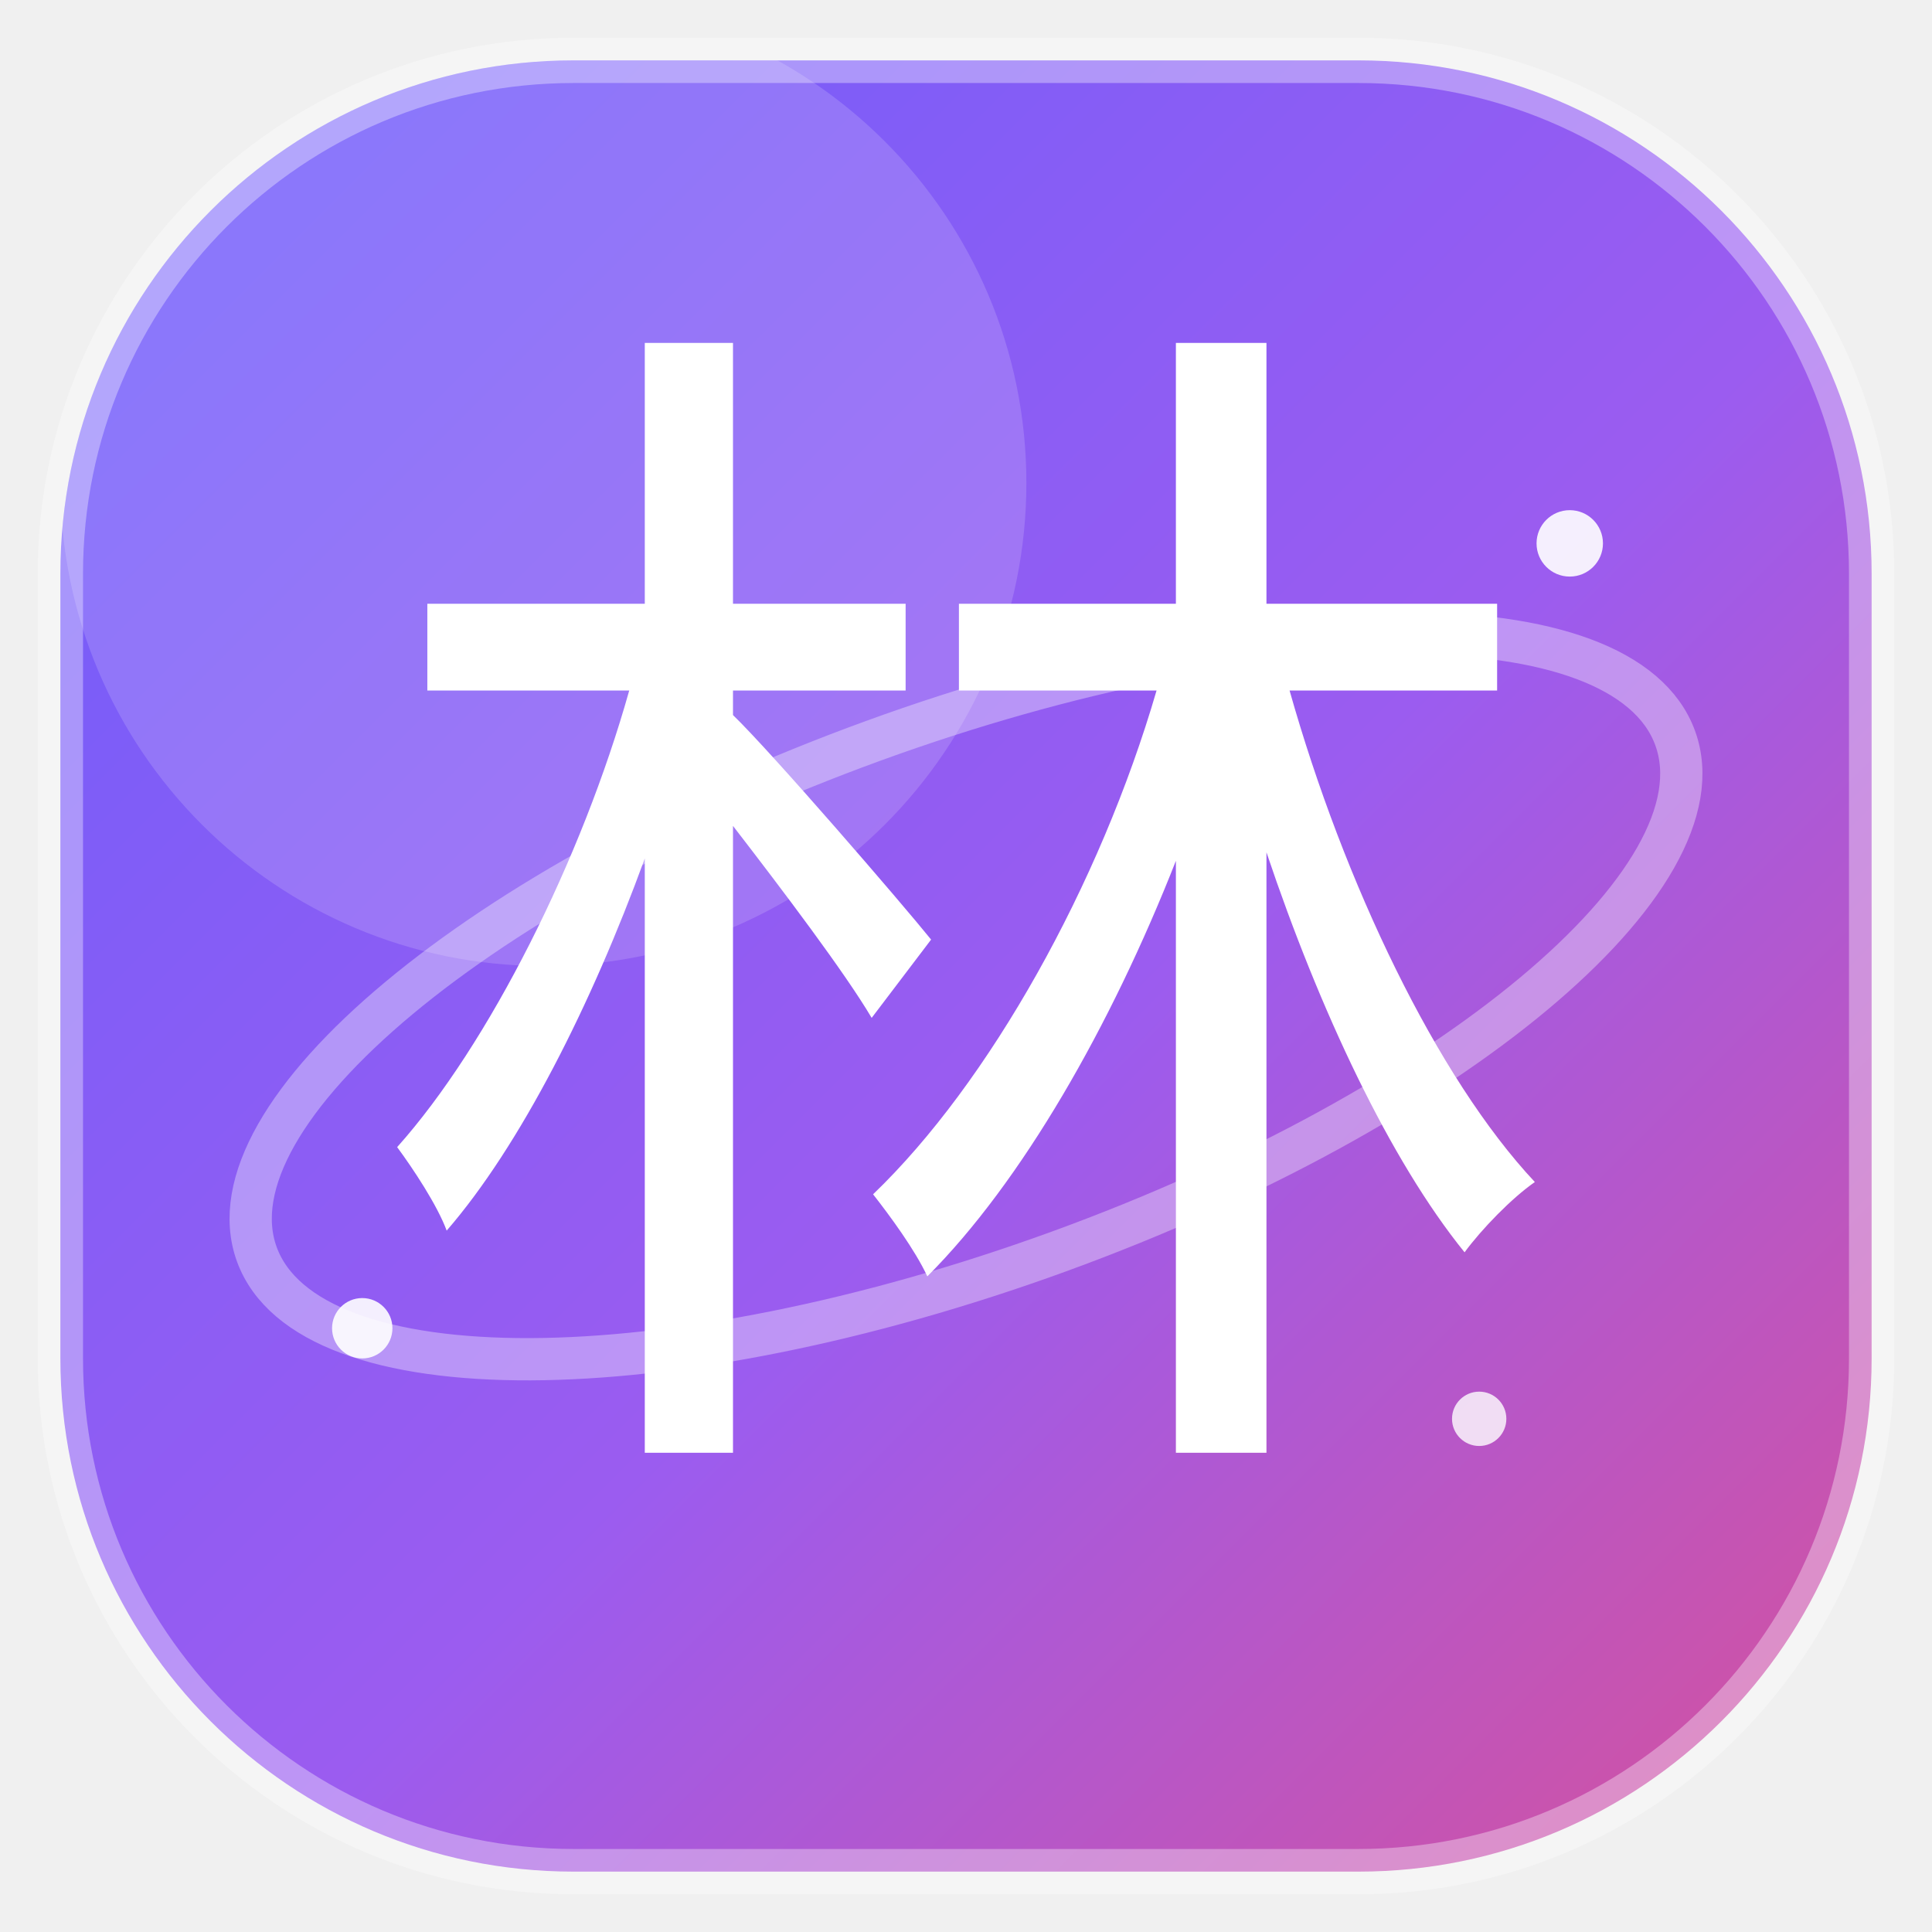
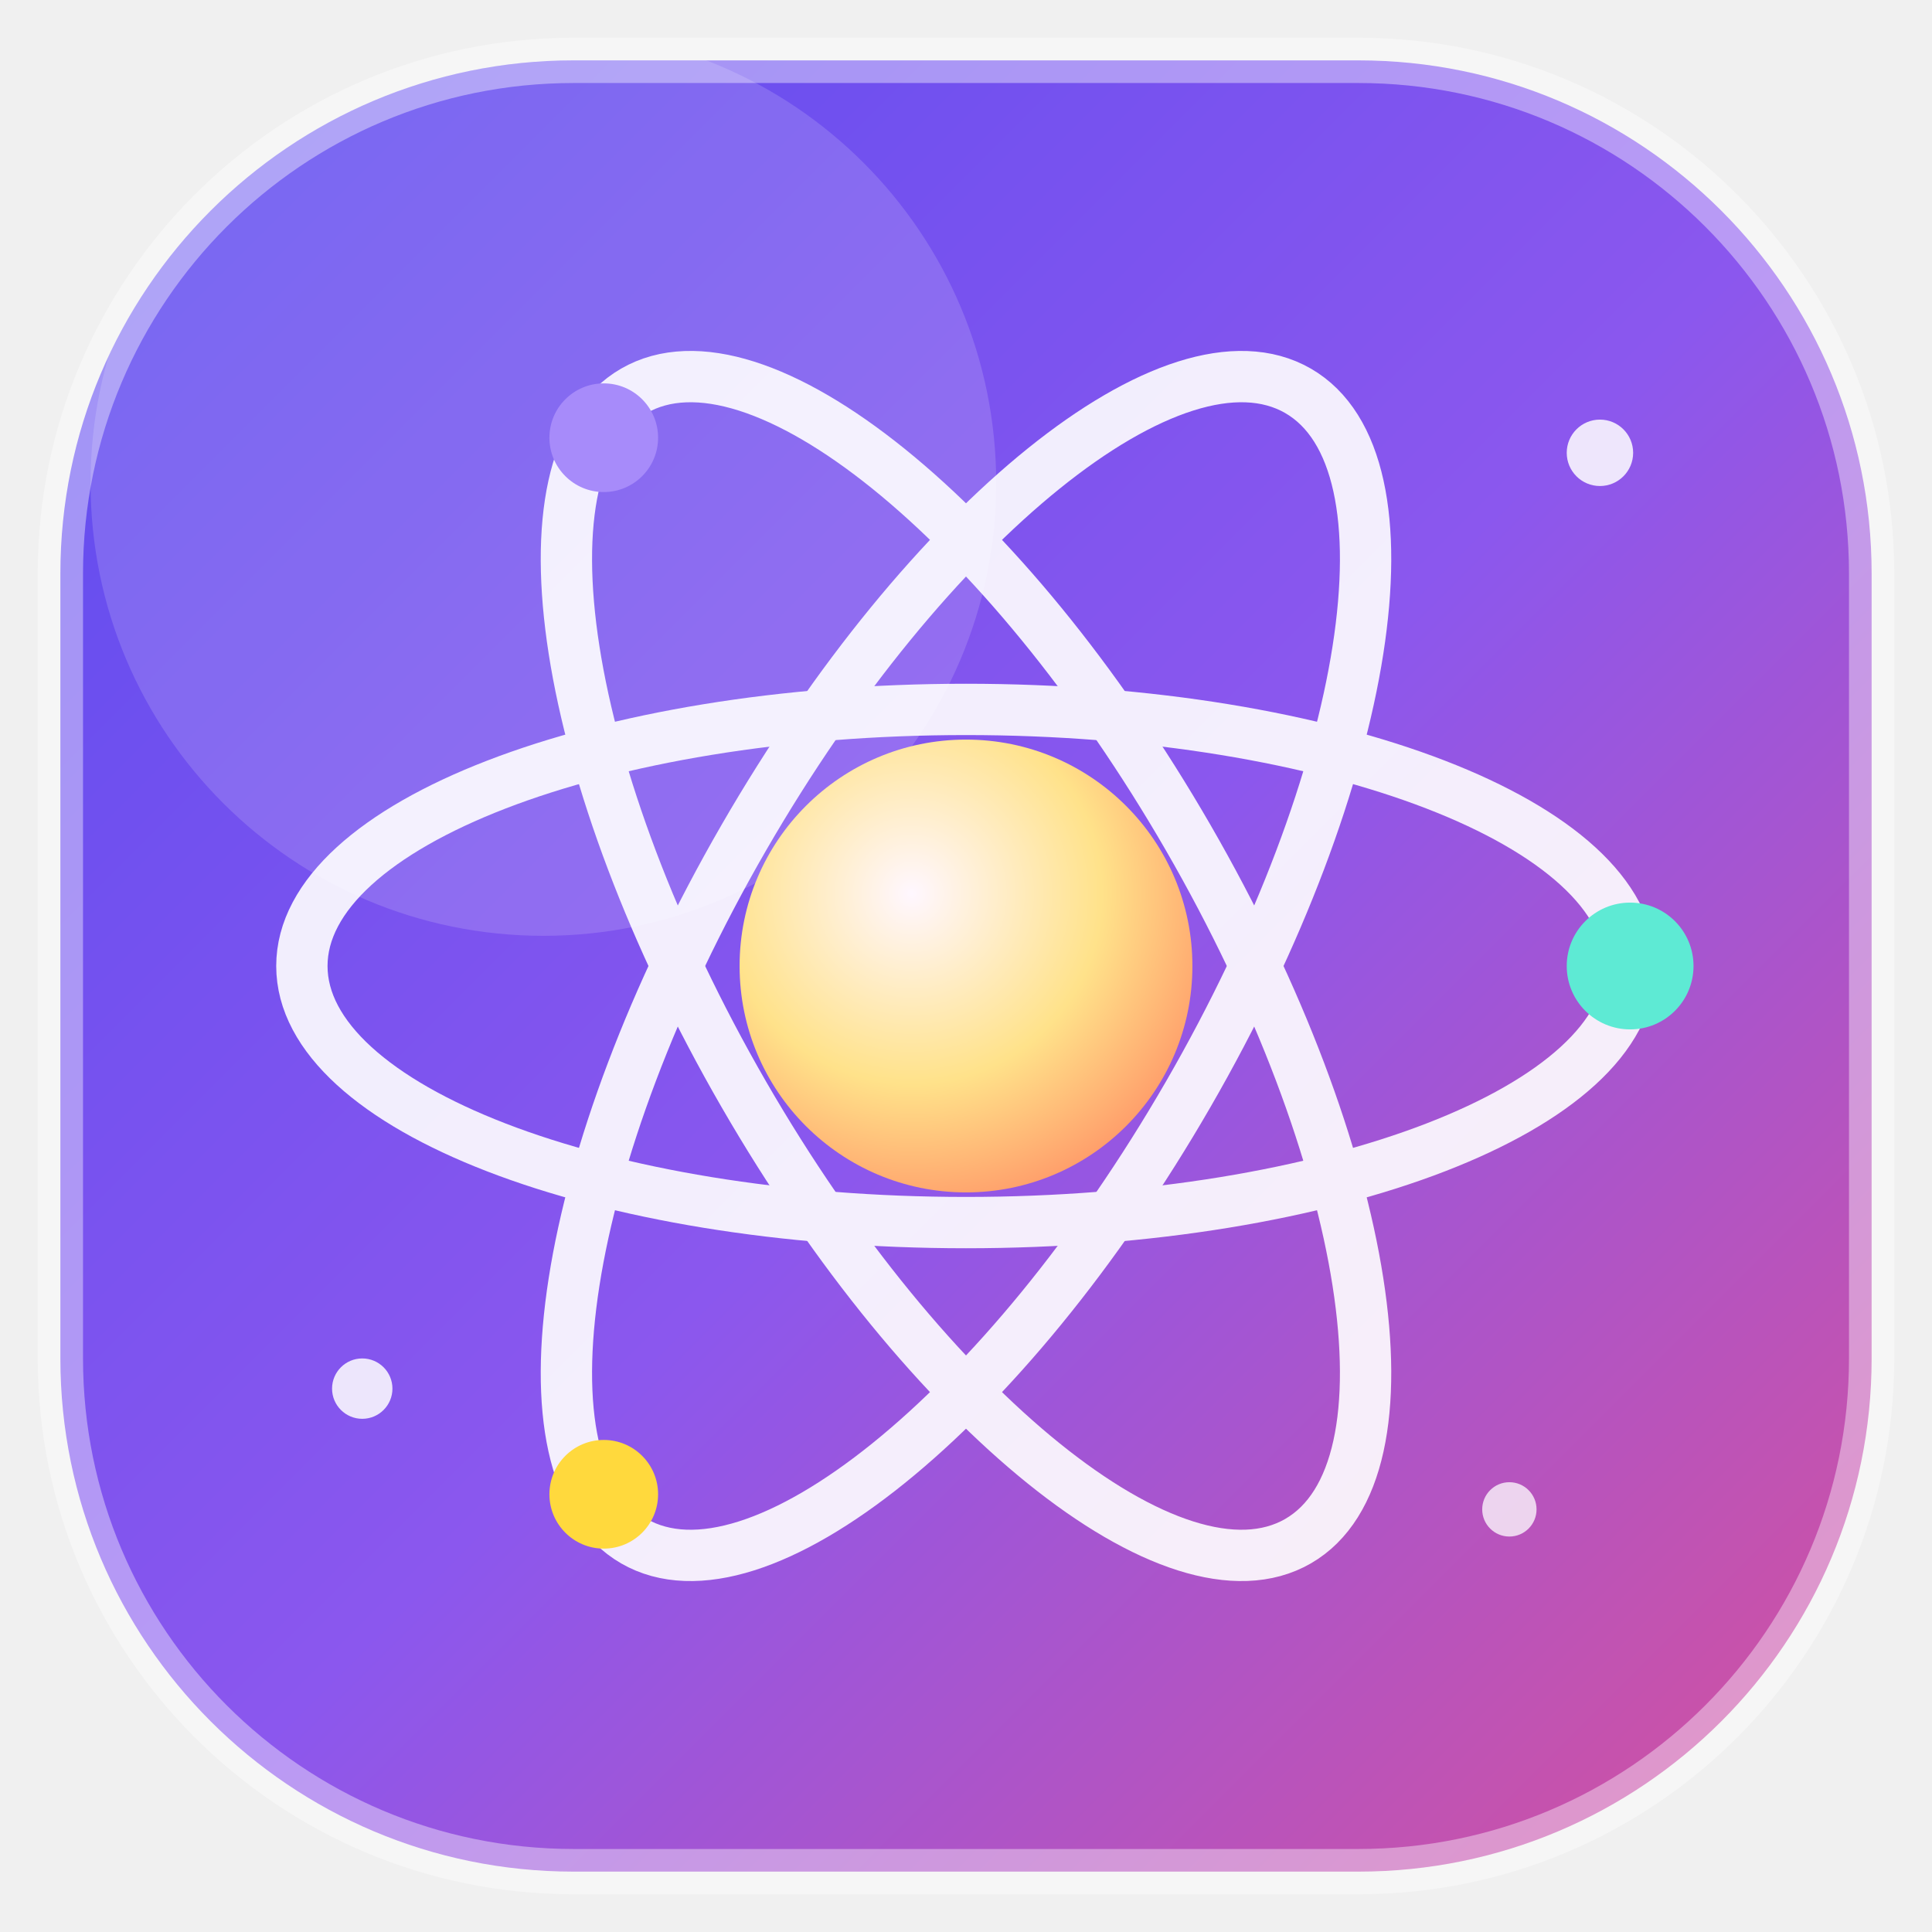
<svg xmlns="http://www.w3.org/2000/svg" viewBox="0 0 64 64" width="64" height="64">
  <defs>
-     <linearGradient id="disc" x1="0" y1="0" x2="1" y2="1">
-       <stop offset="0%" stop-color="#6d5efc" />
-       <stop offset="55%" stop-color="#9b5cf0" />
+     <linearGradient id="sky" x1="0" y1="0" x2="1" y2="1">
+       <stop offset="0%" stop-color="#5b4bf0" />
+       <stop offset="52%" stop-color="#8b57ee" />
      <stop offset="100%" stop-color="#d6519b" />
    </linearGradient>
+     <radialGradient id="core" cx="38%" cy="34%" r="70%">
+       <stop offset="0%" stop-color="#fff7ff" />
+       <stop offset="60%" stop-color="#ffe28a" />
+       <stop offset="100%" stop-color="#ff9f6b" />
+     </radialGradient>
    <clipPath id="r">
      <rect x="2" y="2" width="60" height="60" rx="17" />
    </clipPath>
  </defs>
  <g clip-path="url(#r)">
-     <rect x="2" y="2" width="60" height="60" fill="url(#disc)" />
-     <circle cx="18" cy="16" r="16" fill="#ffffff" opacity="0.16" />
-     <ellipse cx="32" cy="33" rx="25" ry="9" fill="none" stroke="#ffffff" stroke-width="1.4" opacity="0.35" transform="rotate(-20 32 33)" />
-     <circle cx="12" cy="44" r="1" fill="#fff" opacity="0.9" />
-     <circle cx="52" cy="18" r="1.1" fill="#fff" opacity="0.9" />
-     <circle cx="49" cy="47" r="0.9" fill="#fff" opacity="0.8" />
+     <rect x="2" y="2" width="60" height="60" fill="url(#sky)" />
+     <circle cx="18" cy="16" r="15" fill="#ffffff" opacity="0.15" />
+     <circle cx="12" cy="46" r="1" fill="#fff" opacity="0.85" />
+     <circle cx="53" cy="15" r="1.1" fill="#fff" opacity="0.85" />
+     <circle cx="50" cy="50" r="0.9" fill="#fff" opacity="0.75" />
+     <g stroke="#ffffff" stroke-width="1.7" fill="none" opacity="0.9">
+       <ellipse cx="32" cy="32" rx="22" ry="8.5" transform="rotate(0 32 32)" />
+       <ellipse cx="32" cy="32" rx="22" ry="8.5" transform="rotate(60 32 32)" />
+       <ellipse cx="32" cy="32" rx="22" ry="8.5" transform="rotate(120 32 32)" />
+     </g>
+     <circle cx="54" cy="32" r="2.1" fill="#5eead4" />
+     <circle cx="20" cy="14.5" r="1.8" fill="#a78bfa" />
+     <circle cx="20" cy="49.5" r="1.8" fill="#ffd93d" />
+     <circle cx="32" cy="32" r="7.5" fill="url(#core)" />
  </g>
-   <text x="32" y="45" font-family="'Ma Shan Zheng','Kaiti','STKaiti',serif" font-size="40" fill="#ffffff" text-anchor="middle">林</text>
-   <rect x="2" y="2" width="60" height="60" rx="17" fill="none" stroke="#ffffff" stroke-width="1.5" opacity="0.35" />
+   <rect x="2" y="2" width="60" height="60" rx="17" fill="none" stroke="#ffffff" stroke-width="1.5" opacity="0.4" />
</svg>
